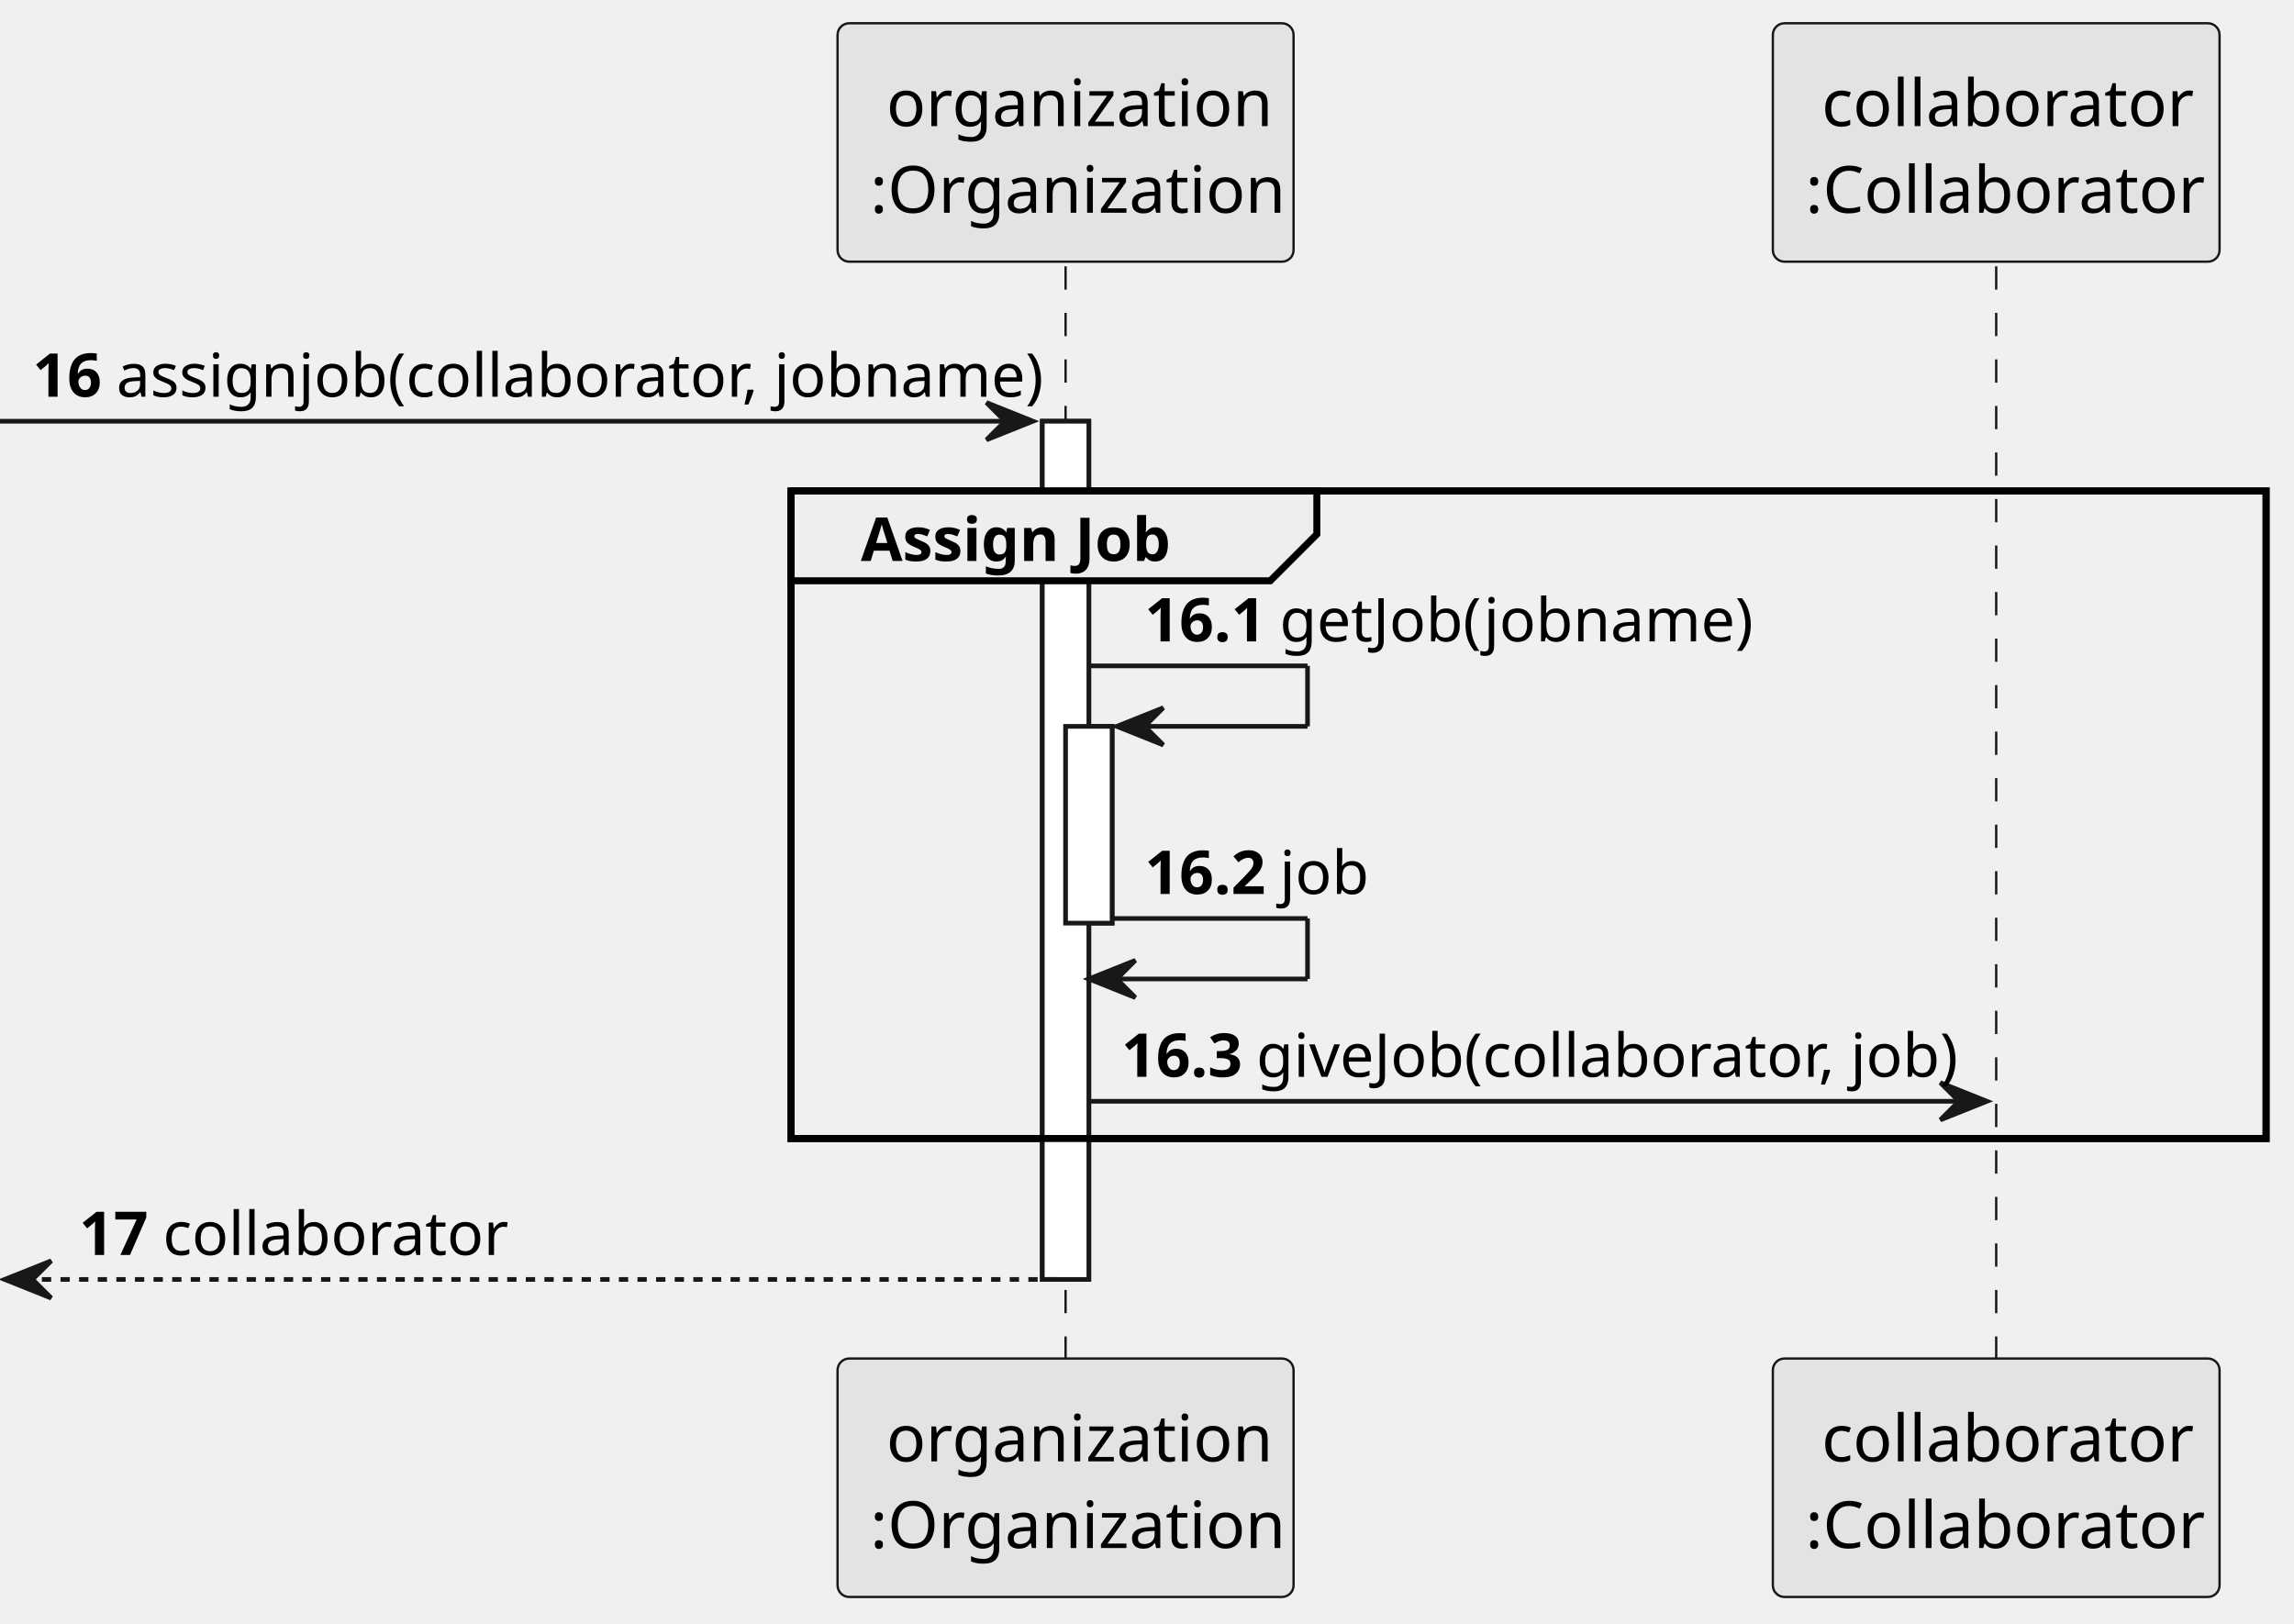
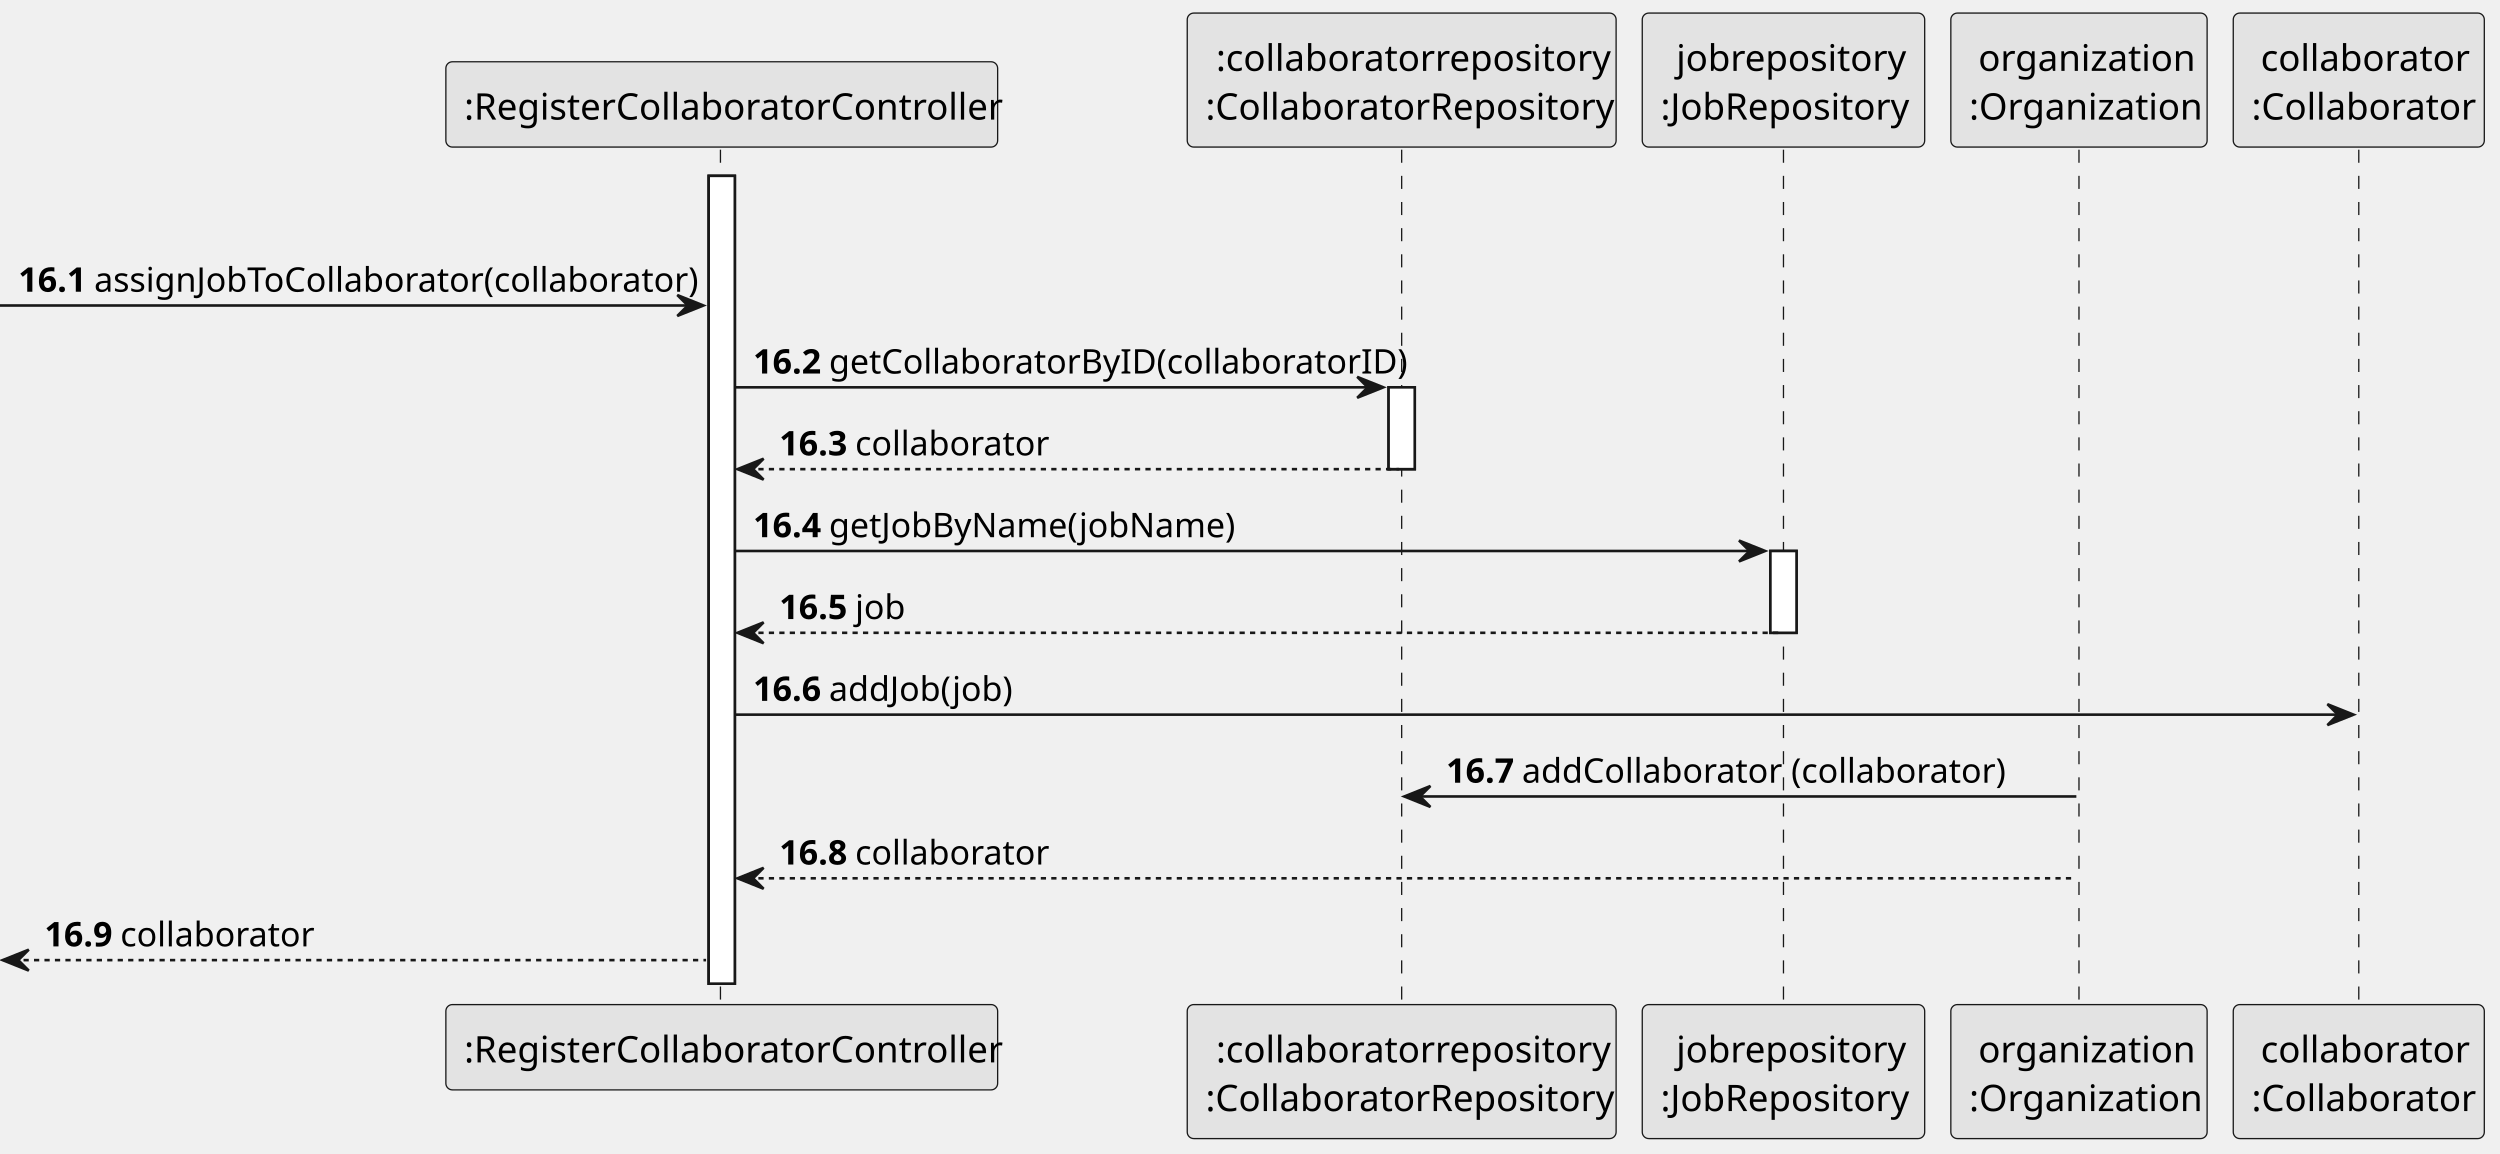
- <svg xmlns="http://www.w3.org/2000/svg" contentStyleType="text/css" height="349px" preserveAspectRatio="none" style="width:493px;height:349px;background:#FFFFFF;" version="1.1" viewBox="0 0 493 349" width="493px" zoomAndPan="magnify">
+ <svg xmlns="http://www.w3.org/2000/svg" contentStyleType="text/css" height="441px" preserveAspectRatio="none" style="width:956px;height:441px;background:#FFFFFF;" version="1.1" viewBox="0 0 956 441" width="956px" zoomAndPan="magnify">
  <defs />
  <g>
-     <rect fill="#FFFFFF" height="184.455" style="stroke:#181818;stroke-width:1.0;" width="10" x="224" y="90.533" />
-     <rect fill="#FFFFFF" height="42.291" style="stroke:#181818;stroke-width:1.0;" width="10" x="229" y="156.115" />
-     <rect fill="none" height="139.164" style="stroke:#000000;stroke-width:1.5;" width="317" x="170" y="105.533" />
-     <line style="stroke:#181818;stroke-width:0.5;stroke-dasharray:5.0,5.0;" x1="229" x2="229" y1="57.242" y2="292.988" />
-     <line style="stroke:#181818;stroke-width:0.5;stroke-dasharray:5.0,5.0;" x1="429" x2="429" y1="57.242" y2="292.988" />
-     <rect fill="#E3E3E3" height="51.242" rx="2.5" ry="2.5" style="stroke:#181818;stroke-width:0.5;" width="98" x="180" y="5" />
-     <text fill="#000000" font-family="sans-serif" font-size="14" lengthAdjust="spacing" textLength="77" x="190.5" y="27.107">organization</text>
-     <text fill="#000000" font-family="sans-serif" font-size="14" lengthAdjust="spacing" textLength="84" x="187" y="45.728">:Organization</text>
-     <rect fill="#E3E3E3" height="51.242" rx="2.5" ry="2.5" style="stroke:#181818;stroke-width:0.5;" width="98" x="180" y="291.988" />
-     <text fill="#000000" font-family="sans-serif" font-size="14" lengthAdjust="spacing" textLength="77" x="190.5" y="314.096">organization</text>
-     <text fill="#000000" font-family="sans-serif" font-size="14" lengthAdjust="spacing" textLength="84" x="187" y="332.717">:Organization</text>
-     <rect fill="#E3E3E3" height="51.242" rx="2.5" ry="2.5" style="stroke:#181818;stroke-width:0.5;" width="96" x="381" y="5" />
-     <text fill="#000000" font-family="sans-serif" font-size="14" lengthAdjust="spacing" textLength="75" x="391.5" y="27.107">collaborator</text>
-     <text fill="#000000" font-family="sans-serif" font-size="14" lengthAdjust="spacing" textLength="82" x="388" y="45.728">:Collaborator</text>
-     <rect fill="#E3E3E3" height="51.242" rx="2.5" ry="2.5" style="stroke:#181818;stroke-width:0.5;" width="96" x="381" y="291.988" />
-     <text fill="#000000" font-family="sans-serif" font-size="14" lengthAdjust="spacing" textLength="75" x="391.5" y="314.096">collaborator</text>
-     <text fill="#000000" font-family="sans-serif" font-size="14" lengthAdjust="spacing" textLength="82" x="388" y="332.717">:Collaborator</text>
-     <rect fill="#FFFFFF" height="184.455" style="stroke:#181818;stroke-width:1.0;" width="10" x="224" y="90.533" />
-     <rect fill="#FFFFFF" height="42.291" style="stroke:#181818;stroke-width:1.0;" width="10" x="229" y="156.115" />
-     <polygon fill="#181818" points="212,86.533,222,90.533,212,94.533,216,90.533" style="stroke:#181818;stroke-width:1.0;" />
-     <line style="stroke:#181818;stroke-width:1.0;" x1="0" x2="218" y1="90.533" y2="90.533" />
-     <text fill="#000000" font-family="sans-serif" font-size="13" font-weight="bold" lengthAdjust="spacing" textLength="14" x="7" y="85.27">16</text>
-     <text fill="#000000" font-family="sans-serif" font-size="13" lengthAdjust="spacing" textLength="187" x="25" y="85.27">assignjob(collaborator, jobname)</text>
-     <path d="M170,105.533 L283,105.533 L283,114.824 L273,124.824 L170,124.824 L170,105.533 " fill="#EEEEEE" style="stroke:#000000;stroke-width:1.5;" />
-     <rect fill="none" height="139.164" style="stroke:#000000;stroke-width:1.5;" width="317" x="170" y="105.533" />
-     <text fill="#000000" font-family="sans-serif" font-size="13" font-weight="bold" lengthAdjust="spacing" textLength="68" x="185" y="120.561">Assign Job</text>
-     <line style="stroke:#181818;stroke-width:1.0;" x1="234" x2="281" y1="143.115" y2="143.115" />
-     <line style="stroke:#181818;stroke-width:1.0;" x1="281" x2="281" y1="143.115" y2="156.115" />
-     <line style="stroke:#181818;stroke-width:1.0;" x1="240" x2="281" y1="156.115" y2="156.115" />
-     <polygon fill="#181818" points="250,152.115,240,156.115,250,160.115,246,156.115" style="stroke:#181818;stroke-width:1.0;" />
-     <text fill="#000000" font-family="sans-serif" font-size="13" font-weight="bold" lengthAdjust="spacing" textLength="25" x="246" y="137.852">16.1</text>
-     <text fill="#000000" font-family="sans-serif" font-size="13" lengthAdjust="spacing" textLength="95" x="275" y="137.852">getJob(jobname)</text>
-     <line style="stroke:#181818;stroke-width:1.0;" x1="239" x2="281" y1="197.406" y2="197.406" />
-     <line style="stroke:#181818;stroke-width:1.0;" x1="281" x2="281" y1="197.406" y2="210.406" />
-     <line style="stroke:#181818;stroke-width:1.0;" x1="234" x2="281" y1="210.406" y2="210.406" />
-     <polygon fill="#181818" points="244,206.406,234,210.406,244,214.406,240,210.406" style="stroke:#181818;stroke-width:1.0;" />
-     <text fill="#000000" font-family="sans-serif" font-size="13" font-weight="bold" lengthAdjust="spacing" textLength="25" x="246" y="192.144">16.2</text>
-     <text fill="#000000" font-family="sans-serif" font-size="13" lengthAdjust="spacing" textLength="17" x="275" y="192.144">job</text>
-     <polygon fill="#181818" points="417,232.697,427,236.697,417,240.697,421,236.697" style="stroke:#181818;stroke-width:1.0;" />
-     <line style="stroke:#181818;stroke-width:1.0;" x1="234" x2="423" y1="236.697" y2="236.697" />
-     <text fill="#000000" font-family="sans-serif" font-size="13" font-weight="bold" lengthAdjust="spacing" textLength="25" x="241" y="231.435">16.3</text>
-     <text fill="#000000" font-family="sans-serif" font-size="13" lengthAdjust="spacing" textLength="142" x="270" y="231.435">giveJob(collaborator, job)</text>
-     <polygon fill="#181818" points="11,270.988,1,274.988,11,278.988,7,274.988" style="stroke:#181818;stroke-width:1.0;" />
-     <line style="stroke:#181818;stroke-width:1.0;stroke-dasharray:2.0,2.0;" x1="5" x2="228" y1="274.988" y2="274.988" />
-     <text fill="#000000" font-family="sans-serif" font-size="13" font-weight="bold" lengthAdjust="spacing" textLength="14" x="17" y="269.726">17</text>
-     <text fill="#000000" font-family="sans-serif" font-size="13" lengthAdjust="spacing" textLength="67" x="35" y="269.726">collaborator</text>
+     <rect fill="#FFFFFF" height="308.91" style="stroke:#181818;stroke-width:1.0;" width="10" x="271" y="67.242" />
+     <rect fill="#FFFFFF" height="31.291" style="stroke:#181818;stroke-width:1.0;" width="10" x="531" y="148.115" />
+     <rect fill="#FFFFFF" height="31.291" style="stroke:#181818;stroke-width:1.0;" width="10" x="677" y="210.697" />
+     <line style="stroke:#181818;stroke-width:0.5;stroke-dasharray:5.0,5.0;" x1="275.5" x2="275.5" y1="57.242" y2="385.152" />
+     <line style="stroke:#181818;stroke-width:0.5;stroke-dasharray:5.0,5.0;" x1="536" x2="536" y1="57.242" y2="385.152" />
+     <line style="stroke:#181818;stroke-width:0.5;stroke-dasharray:5.0,5.0;" x1="682" x2="682" y1="57.242" y2="385.152" />
+     <line style="stroke:#181818;stroke-width:0.5;stroke-dasharray:5.0,5.0;" x1="795" x2="795" y1="57.242" y2="385.152" />
+     <line style="stroke:#181818;stroke-width:0.5;stroke-dasharray:5.0,5.0;" x1="902" x2="902" y1="57.242" y2="385.152" />
+     <rect fill="#E3E3E3" height="32.621" rx="2.5" ry="2.5" style="stroke:#181818;stroke-width:0.5;" width="211" x="170.5" y="23.621" />
+     <text fill="#000000" font-family="sans-serif" font-size="14" lengthAdjust="spacing" textLength="197" x="177.5" y="45.728">:RegisterCollaboratorController</text>
+     <rect fill="#E3E3E3" height="32.621" rx="2.5" ry="2.5" style="stroke:#181818;stroke-width:0.5;" width="211" x="170.5" y="384.152" />
+     <text fill="#000000" font-family="sans-serif" font-size="14" lengthAdjust="spacing" textLength="197" x="177.5" y="406.26">:RegisterCollaboratorController</text>
+     <rect fill="#E3E3E3" height="51.242" rx="2.5" ry="2.5" style="stroke:#181818;stroke-width:0.5;" width="164" x="454" y="5" />
+     <text fill="#000000" font-family="sans-serif" font-size="14" lengthAdjust="spacing" textLength="142" x="465" y="27.107">:collaboratorrepository</text>
+     <text fill="#000000" font-family="sans-serif" font-size="14" lengthAdjust="spacing" textLength="150" x="461" y="45.728">:CollaboratorRepository</text>
+     <rect fill="#E3E3E3" height="51.242" rx="2.5" ry="2.5" style="stroke:#181818;stroke-width:0.5;" width="164" x="454" y="384.152" />
+     <text fill="#000000" font-family="sans-serif" font-size="14" lengthAdjust="spacing" textLength="142" x="465" y="406.26">:collaboratorrepository</text>
+     <text fill="#000000" font-family="sans-serif" font-size="14" lengthAdjust="spacing" textLength="150" x="461" y="424.881">:CollaboratorRepository</text>
+     <rect fill="#E3E3E3" height="51.242" rx="2.5" ry="2.5" style="stroke:#181818;stroke-width:0.5;" width="108" x="628" y="5" />
+     <text fill="#000000" font-family="sans-serif" font-size="14" lengthAdjust="spacing" textLength="82" x="641" y="27.107">jobrepository</text>
+     <text fill="#000000" font-family="sans-serif" font-size="14" lengthAdjust="spacing" textLength="94" x="635" y="45.728">:JobRepository</text>
+     <rect fill="#E3E3E3" height="51.242" rx="2.5" ry="2.5" style="stroke:#181818;stroke-width:0.5;" width="108" x="628" y="384.152" />
+     <text fill="#000000" font-family="sans-serif" font-size="14" lengthAdjust="spacing" textLength="82" x="641" y="406.26">jobrepository</text>
+     <text fill="#000000" font-family="sans-serif" font-size="14" lengthAdjust="spacing" textLength="94" x="635" y="424.881">:JobRepository</text>
+     <rect fill="#E3E3E3" height="51.242" rx="2.5" ry="2.5" style="stroke:#181818;stroke-width:0.5;" width="98" x="746" y="5" />
+     <text fill="#000000" font-family="sans-serif" font-size="14" lengthAdjust="spacing" textLength="77" x="756.5" y="27.107">organization</text>
+     <text fill="#000000" font-family="sans-serif" font-size="14" lengthAdjust="spacing" textLength="84" x="753" y="45.728">:Organization</text>
+     <rect fill="#E3E3E3" height="51.242" rx="2.5" ry="2.5" style="stroke:#181818;stroke-width:0.5;" width="98" x="746" y="384.152" />
+     <text fill="#000000" font-family="sans-serif" font-size="14" lengthAdjust="spacing" textLength="77" x="756.5" y="406.26">organization</text>
+     <text fill="#000000" font-family="sans-serif" font-size="14" lengthAdjust="spacing" textLength="84" x="753" y="424.881">:Organization</text>
+     <rect fill="#E3E3E3" height="51.242" rx="2.5" ry="2.5" style="stroke:#181818;stroke-width:0.5;" width="96" x="854" y="5" />
+     <text fill="#000000" font-family="sans-serif" font-size="14" lengthAdjust="spacing" textLength="75" x="864.5" y="27.107">collaborator</text>
+     <text fill="#000000" font-family="sans-serif" font-size="14" lengthAdjust="spacing" textLength="82" x="861" y="45.728">:Collaborator</text>
+     <rect fill="#E3E3E3" height="51.242" rx="2.5" ry="2.5" style="stroke:#181818;stroke-width:0.5;" width="96" x="854" y="384.152" />
+     <text fill="#000000" font-family="sans-serif" font-size="14" lengthAdjust="spacing" textLength="75" x="864.5" y="406.26">collaborator</text>
+     <text fill="#000000" font-family="sans-serif" font-size="14" lengthAdjust="spacing" textLength="82" x="861" y="424.881">:Collaborator</text>
+     <rect fill="#FFFFFF" height="308.91" style="stroke:#181818;stroke-width:1.0;" width="10" x="271" y="67.242" />
+     <rect fill="#FFFFFF" height="31.291" style="stroke:#181818;stroke-width:1.0;" width="10" x="531" y="148.115" />
+     <rect fill="#FFFFFF" height="31.291" style="stroke:#181818;stroke-width:1.0;" width="10" x="677" y="210.697" />
+     <polygon fill="#181818" points="259,112.824,269,116.824,259,120.824,263,116.824" style="stroke:#181818;stroke-width:1.0;" />
+     <line style="stroke:#181818;stroke-width:1.0;" x1="0" x2="265" y1="116.824" y2="116.824" />
+     <text fill="#000000" font-family="sans-serif" font-size="13" font-weight="bold" lengthAdjust="spacing" textLength="25" x="7" y="111.561">16.1</text>
+     <text fill="#000000" font-family="sans-serif" font-size="13" lengthAdjust="spacing" textLength="216" x="36" y="111.561">assignJobToCollaborator(collaborator)</text>
+     <polygon fill="#181818" points="519,144.115,529,148.115,519,152.115,523,148.115" style="stroke:#181818;stroke-width:1.0;" />
+     <line style="stroke:#181818;stroke-width:1.0;" x1="281" x2="525" y1="148.115" y2="148.115" />
+     <text fill="#000000" font-family="sans-serif" font-size="13" font-weight="bold" lengthAdjust="spacing" textLength="25" x="288" y="142.852">16.2</text>
+     <text fill="#000000" font-family="sans-serif" font-size="13" lengthAdjust="spacing" textLength="202" x="317" y="142.852">getCollaboratorByID(collaboratorID)</text>
+     <polygon fill="#181818" points="292,175.406,282,179.406,292,183.406,288,179.406" style="stroke:#181818;stroke-width:1.0;" />
+     <line style="stroke:#181818;stroke-width:1.0;stroke-dasharray:2.0,2.0;" x1="286" x2="535" y1="179.406" y2="179.406" />
+     <text fill="#000000" font-family="sans-serif" font-size="13" font-weight="bold" lengthAdjust="spacing" textLength="25" x="298" y="174.144">16.3</text>
+     <text fill="#000000" font-family="sans-serif" font-size="13" lengthAdjust="spacing" textLength="67" x="327" y="174.144">collaborator</text>
+     <polygon fill="#181818" points="665,206.697,675,210.697,665,214.697,669,210.697" style="stroke:#181818;stroke-width:1.0;" />
+     <line style="stroke:#181818;stroke-width:1.0;" x1="281" x2="671" y1="210.697" y2="210.697" />
+     <text fill="#000000" font-family="sans-serif" font-size="13" font-weight="bold" lengthAdjust="spacing" textLength="25" x="288" y="205.435">16.4</text>
+     <text fill="#000000" font-family="sans-serif" font-size="13" lengthAdjust="spacing" textLength="147" x="317" y="205.435">getJobByName(jobName)</text>
+     <polygon fill="#181818" points="292,237.988,282,241.988,292,245.988,288,241.988" style="stroke:#181818;stroke-width:1.0;" />
+     <line style="stroke:#181818;stroke-width:1.0;stroke-dasharray:2.0,2.0;" x1="286" x2="681" y1="241.988" y2="241.988" />
+     <text fill="#000000" font-family="sans-serif" font-size="13" font-weight="bold" lengthAdjust="spacing" textLength="25" x="298" y="236.726">16.5</text>
+     <text fill="#000000" font-family="sans-serif" font-size="13" lengthAdjust="spacing" textLength="17" x="327" y="236.726">job</text>
+     <polygon fill="#181818" points="890,269.279,900,273.279,890,277.279,894,273.279" style="stroke:#181818;stroke-width:1.0;" />
+     <line style="stroke:#181818;stroke-width:1.0;" x1="281" x2="896" y1="273.279" y2="273.279" />
+     <text fill="#000000" font-family="sans-serif" font-size="13" font-weight="bold" lengthAdjust="spacing" textLength="25" x="288" y="268.017">16.6</text>
+     <text fill="#000000" font-family="sans-serif" font-size="13" lengthAdjust="spacing" textLength="66" x="317" y="268.017">addJob(job)</text>
+     <polygon fill="#181818" points="547,300.57,537,304.57,547,308.57,543,304.57" style="stroke:#181818;stroke-width:1.0;" />
+     <line style="stroke:#181818;stroke-width:1.0;" x1="541" x2="794" y1="304.57" y2="304.57" />
+     <text fill="#000000" font-family="sans-serif" font-size="13" font-weight="bold" lengthAdjust="spacing" textLength="25" x="553" y="299.308">16.7</text>
+     <text fill="#000000" font-family="sans-serif" font-size="13" lengthAdjust="spacing" textLength="169" x="582" y="299.308">addCollaborator (collaborator)</text>
+     <polygon fill="#181818" points="292,331.861,282,335.861,292,339.861,288,335.861" style="stroke:#181818;stroke-width:1.0;" />
+     <line style="stroke:#181818;stroke-width:1.0;stroke-dasharray:2.0,2.0;" x1="286" x2="794" y1="335.861" y2="335.861" />
+     <text fill="#000000" font-family="sans-serif" font-size="13" font-weight="bold" lengthAdjust="spacing" textLength="25" x="298" y="330.599">16.8</text>
+     <text fill="#000000" font-family="sans-serif" font-size="13" lengthAdjust="spacing" textLength="67" x="327" y="330.599">collaborator</text>
+     <polygon fill="#181818" points="11,363.152,1,367.152,11,371.152,7,367.152" style="stroke:#181818;stroke-width:1.0;" />
+     <line style="stroke:#181818;stroke-width:1.0;stroke-dasharray:2.0,2.0;" x1="5" x2="270" y1="367.152" y2="367.152" />
+     <text fill="#000000" font-family="sans-serif" font-size="13" font-weight="bold" lengthAdjust="spacing" textLength="25" x="17" y="361.89">16.9</text>
+     <text fill="#000000" font-family="sans-serif" font-size="13" lengthAdjust="spacing" textLength="67" x="46" y="361.89">collaborator</text>
  </g>
</svg>
